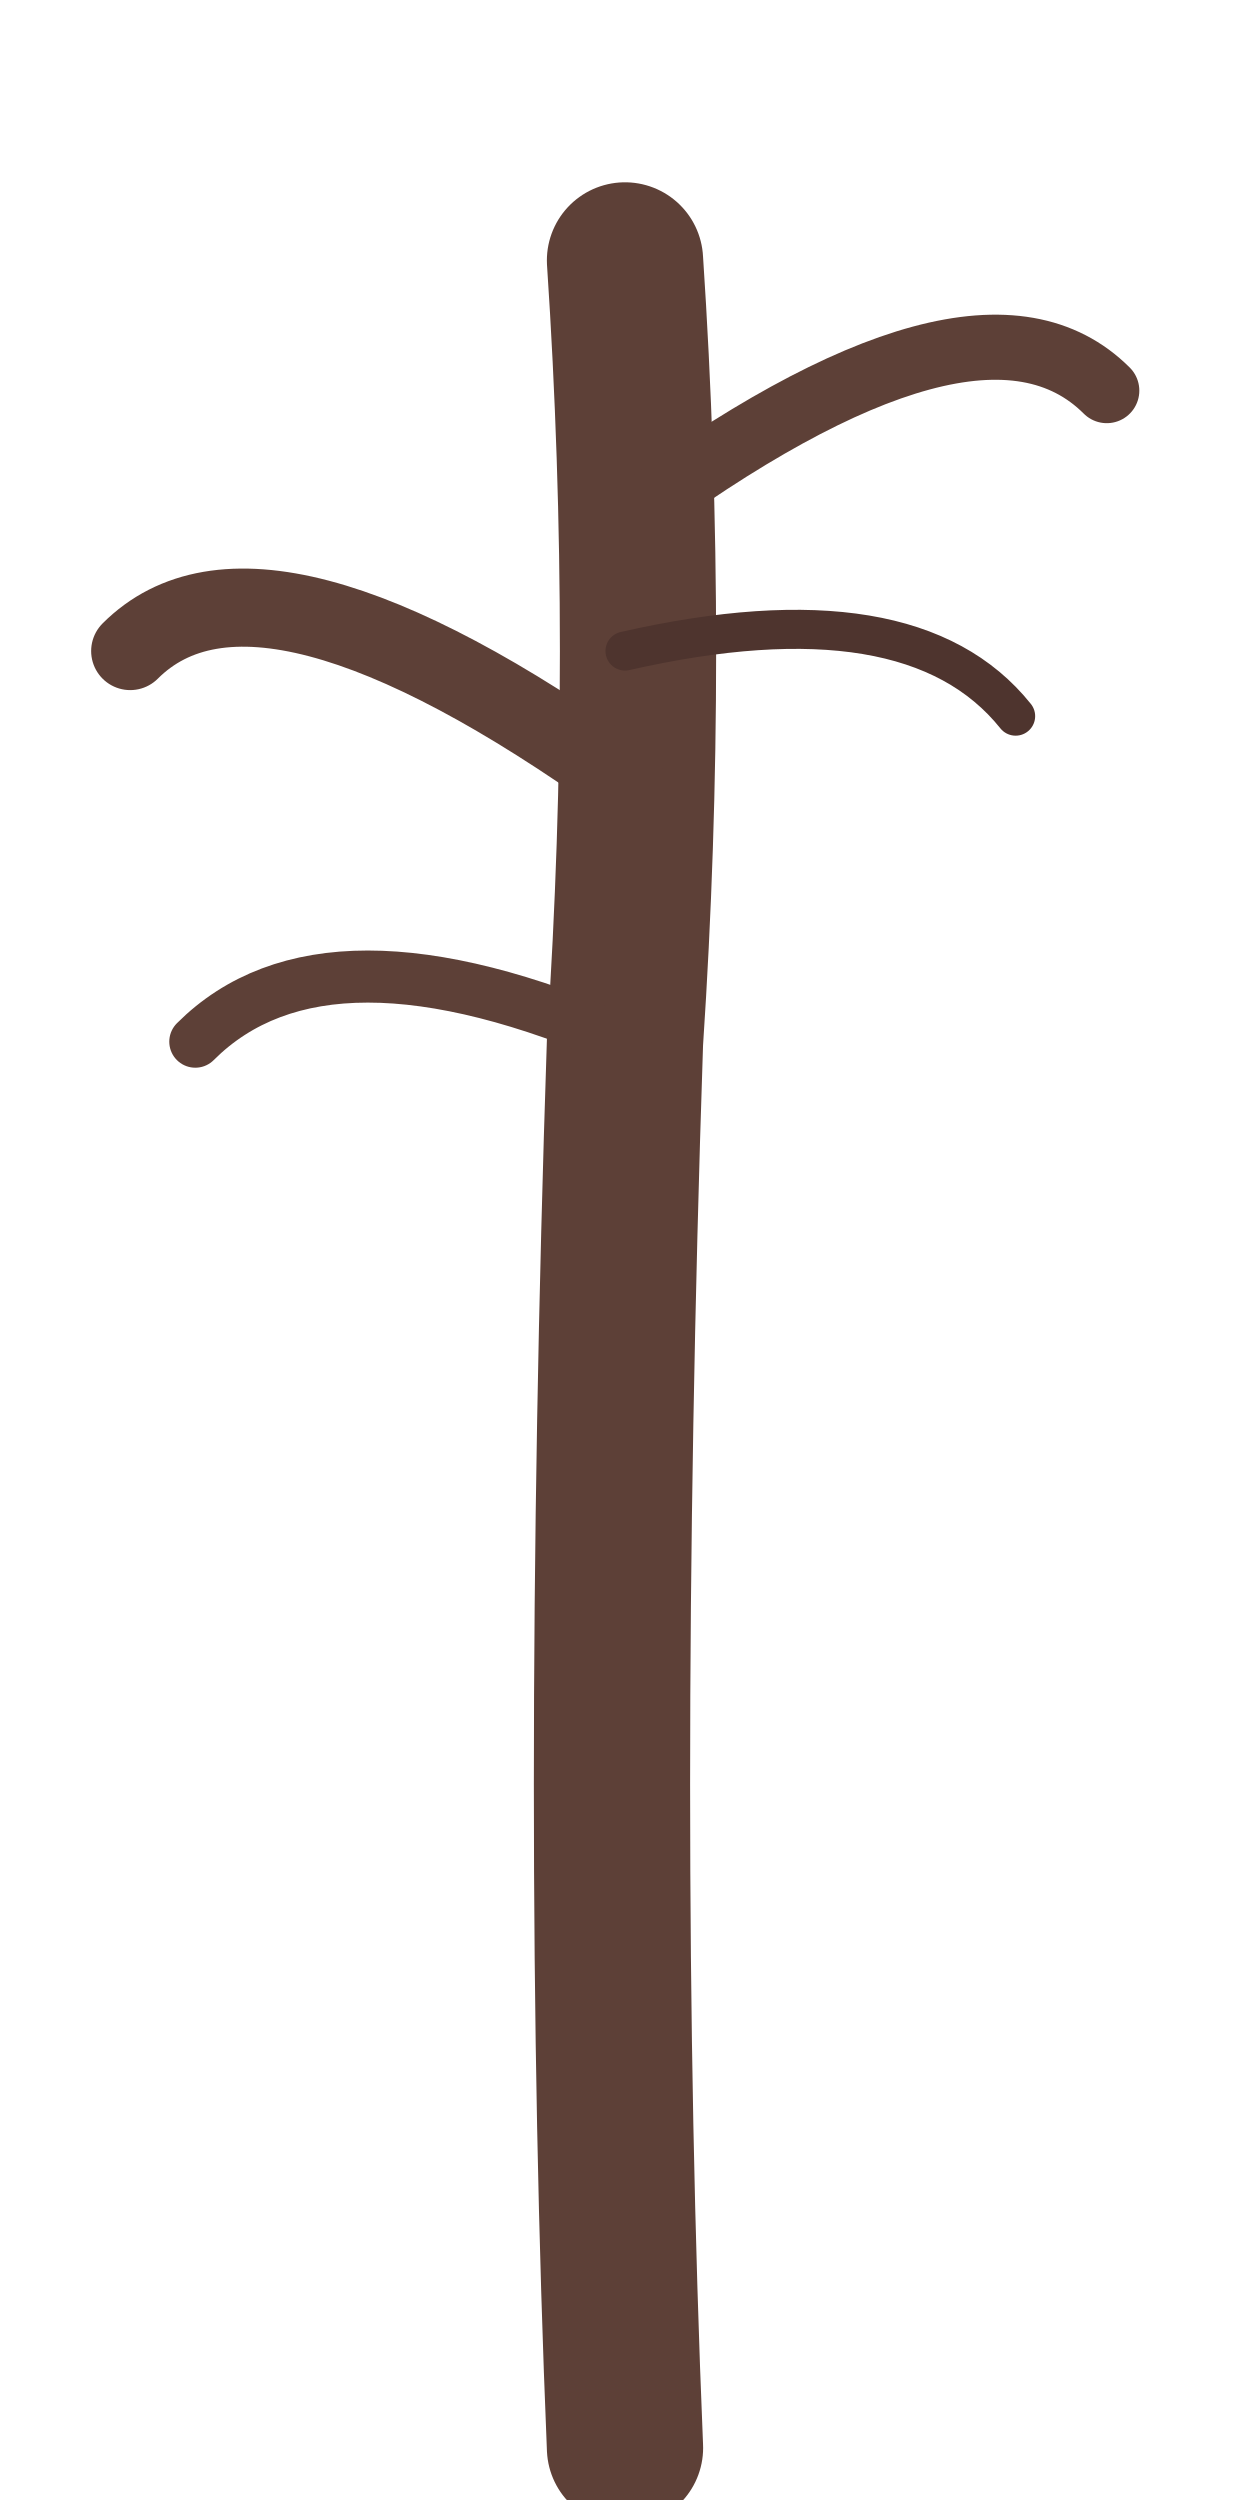
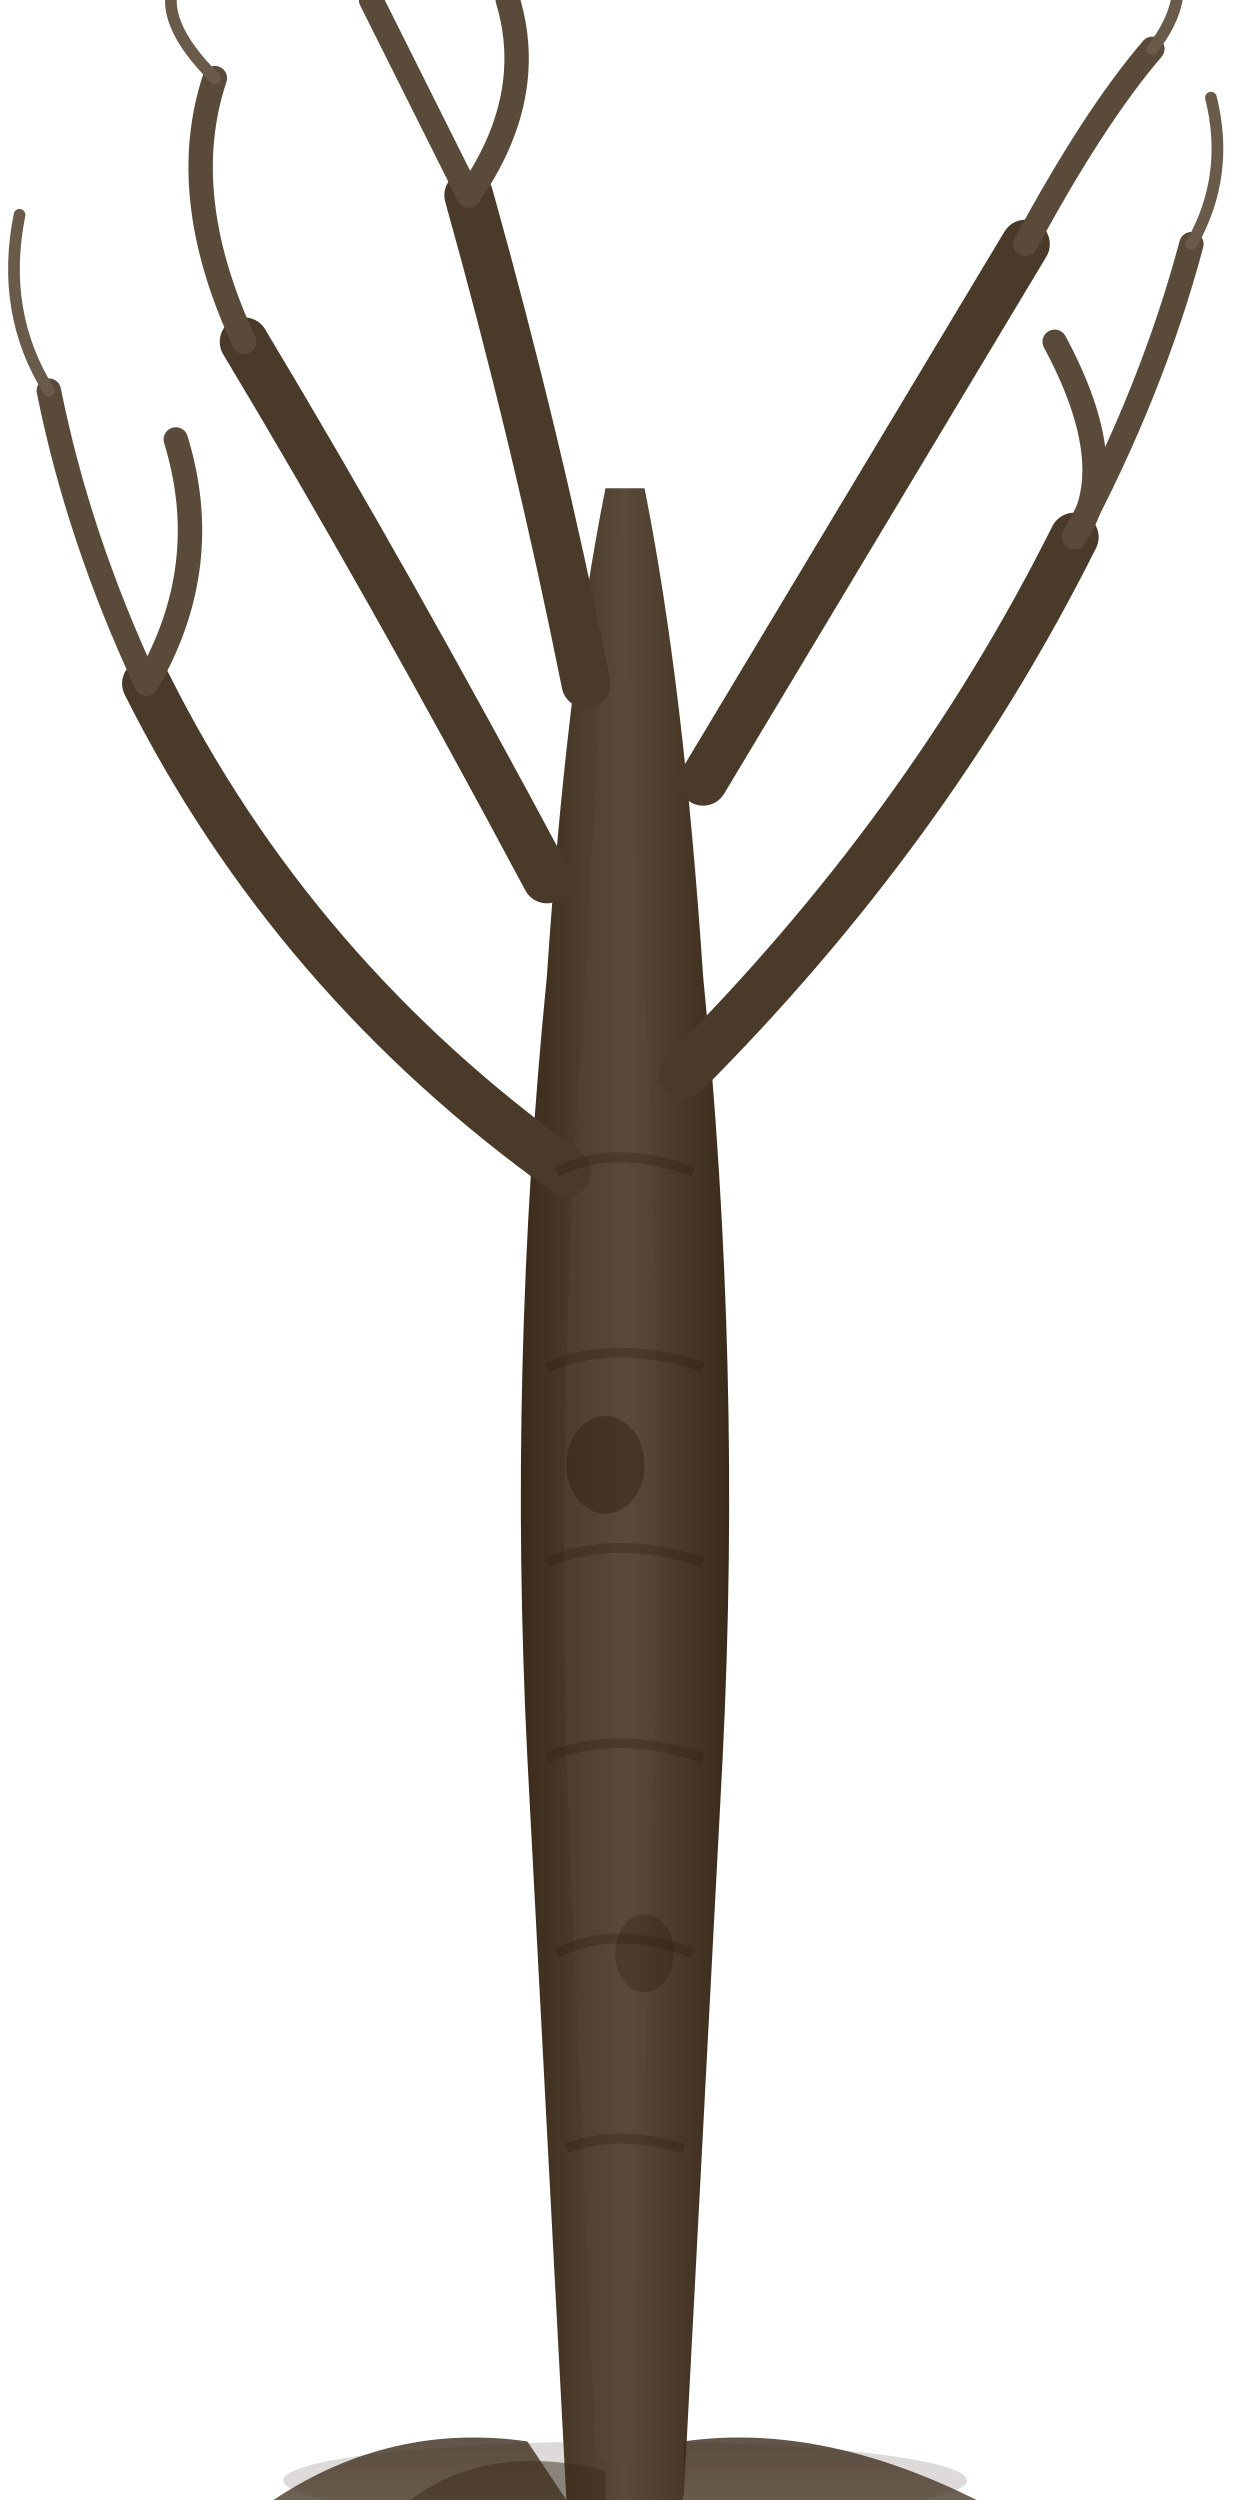
- <svg xmlns="http://www.w3.org/2000/svg" width="96" height="192" viewBox="0 0 96 192">
-   <path d="M48,188 Q46,140 48,80 Q50,50 48,20" fill="none" stroke="#5D4037" stroke-width="12" stroke-linecap="round" />
-   <path d="M48,60 Q20,40 10,50" fill="none" stroke="#5D4037" stroke-width="6" stroke-linecap="round" />
-   <path d="M48,40 Q75,20 85,30" fill="none" stroke="#5D4037" stroke-width="5" stroke-linecap="round" />
-   <path d="M48,80 Q25,70 15,80" fill="none" stroke="#5D4037" stroke-width="4" stroke-linecap="round" />
-   <path d="M48,50 Q70,45 78,55" fill="none" stroke="#4E342E" stroke-width="3" stroke-linecap="round" />
+ <svg xmlns="http://www.w3.org/2000/svg" width="128" height="256" viewBox="0 0 128 256">
+   <defs>
+     <linearGradient id="dt1" x1="0" y1="0" x2="1" y2="0">
+       <stop offset="0%" stop-color="#3A2A1A" />
+       <stop offset="50%" stop-color="#5A4A3A" />
+       <stop offset="100%" stop-color="#3A2A1A" />
+     </linearGradient>
+     <linearGradient id="dt2" x1="0" y1="1" x2="0" y2="0">
+       <stop offset="0%" stop-color="#4A3A2A" />
+       <stop offset="100%" stop-color="#3A2A1A" />
+     </linearGradient>
+   </defs>
+   <ellipse cx="64" cy="254" rx="35" ry="4" fill="#1A0A00" opacity="0.15" />
+   <path d="M58,256 L54,180 Q52,140 56,100 Q58,70 62,50 L66,50 Q70,70 72,100 Q76,140 74,180 L70,256Z" fill="url(#dt1)" />
+   <path d="M61,252 L58,180 Q57,140 60,100 Q61,75 63,55 L64,55 Q65,75 66,100 Q68,140 67,180 L65,252Z" fill="#5A4A3A" opacity="0.3" />
+   <path d="M54,250 Q40,248 28,256 L58,256Z" fill="url(#dt2)" opacity="0.8" />
+   <path d="M70,250 Q84,248 100,256 L70,256Z" fill="url(#dt2)" opacity="0.8" />
+   <path d="M62,253 Q50,250 42,256 L62,256Z" fill="#3A2A1A" opacity="0.5" />
+   <g stroke="#4A3A2A" stroke-width="5" fill="none" stroke-linecap="round">
+     <path d="M58,120 Q30,100 15,70" />
+     <path d="M70,110 Q95,85 110,55" />
+     <path d="M56,90 Q40,60 25,35" />
+     <path d="M72,80 Q90,50 105,25" />
+     <path d="M60,70 Q55,45 48,20" />
+   </g>
+   <g stroke="#5A4A3A" stroke-width="2.5" fill="none" stroke-linecap="round">
+     <path d="M15,70 Q8,55 5,40" />
+     <path d="M15,70 Q22,58 18,45" />
+     <path d="M110,55 Q118,40 122,25" />
+     <path d="M110,55 Q115,48 108,35" />
+     <path d="M25,35 Q18,20 22,8" />
+     <path d="M105,25 Q112,12 118,5" />
+     <path d="M48,20 Q42,8 38,0" />
+     <path d="M48,20 Q55,10 52,0" />
+   </g>
+   <g stroke="#6A5A4A" stroke-width="1.2" fill="none" stroke-linecap="round">
+     <path d="M5,40 Q0,32 2,22" />
+     <path d="M122,25 Q126,18 124,10" />
+     <path d="M22,8 Q16,2 18,-2" />
+     <path d="M118,5 Q122,0 120,-5" />
+   </g>
+   <g stroke="#2A1A0A" stroke-width="1" opacity="0.3" fill="none">
+     <path d="M58,220 Q63,218 70,220" />
+     <path d="M57,200 Q63,197 71,200" />
+     <path d="M56,180 Q63,177 72,180" />
+     <path d="M56,160 Q63,157 72,160" />
+     <path d="M56,140 Q63,137 72,140" />
+     <path d="M57,120 Q63,117 71,120" />
+   </g>
+   <ellipse cx="62" cy="150" rx="4" ry="5" fill="#2A1A0A" opacity="0.4" />
+   <ellipse cx="66" cy="200" rx="3" ry="4" fill="#2A1A0A" opacity="0.3" />
</svg>
